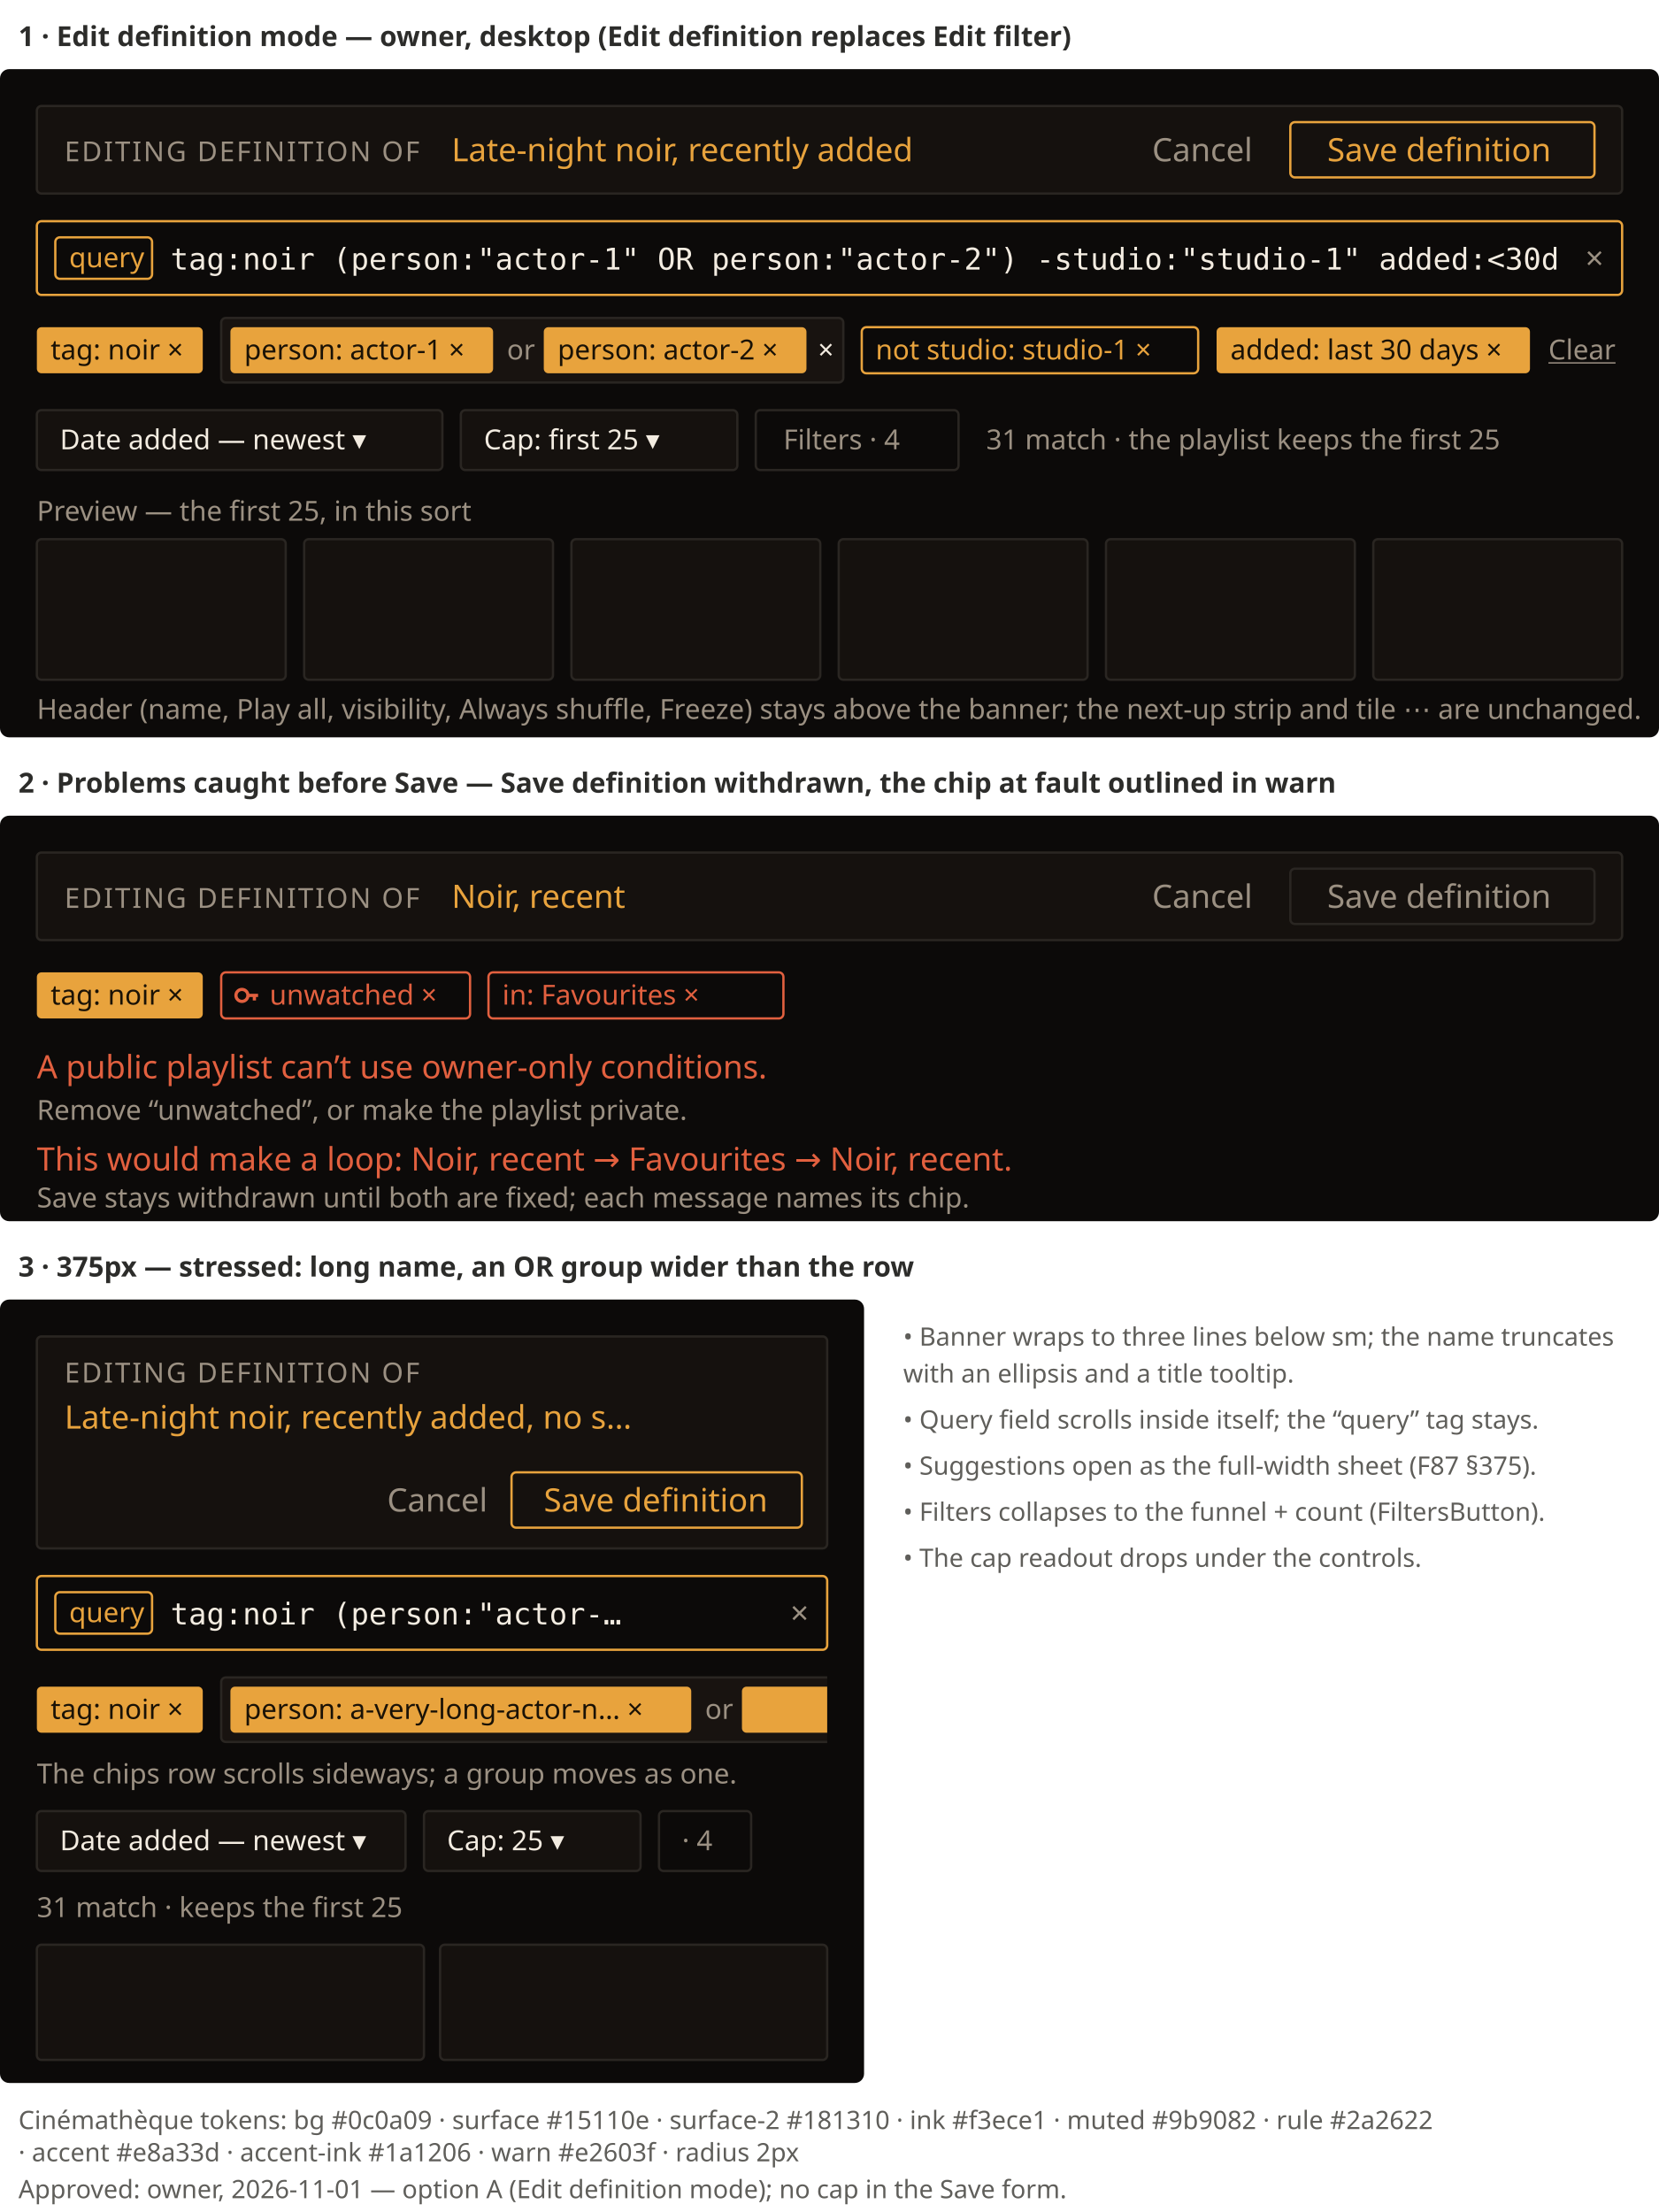
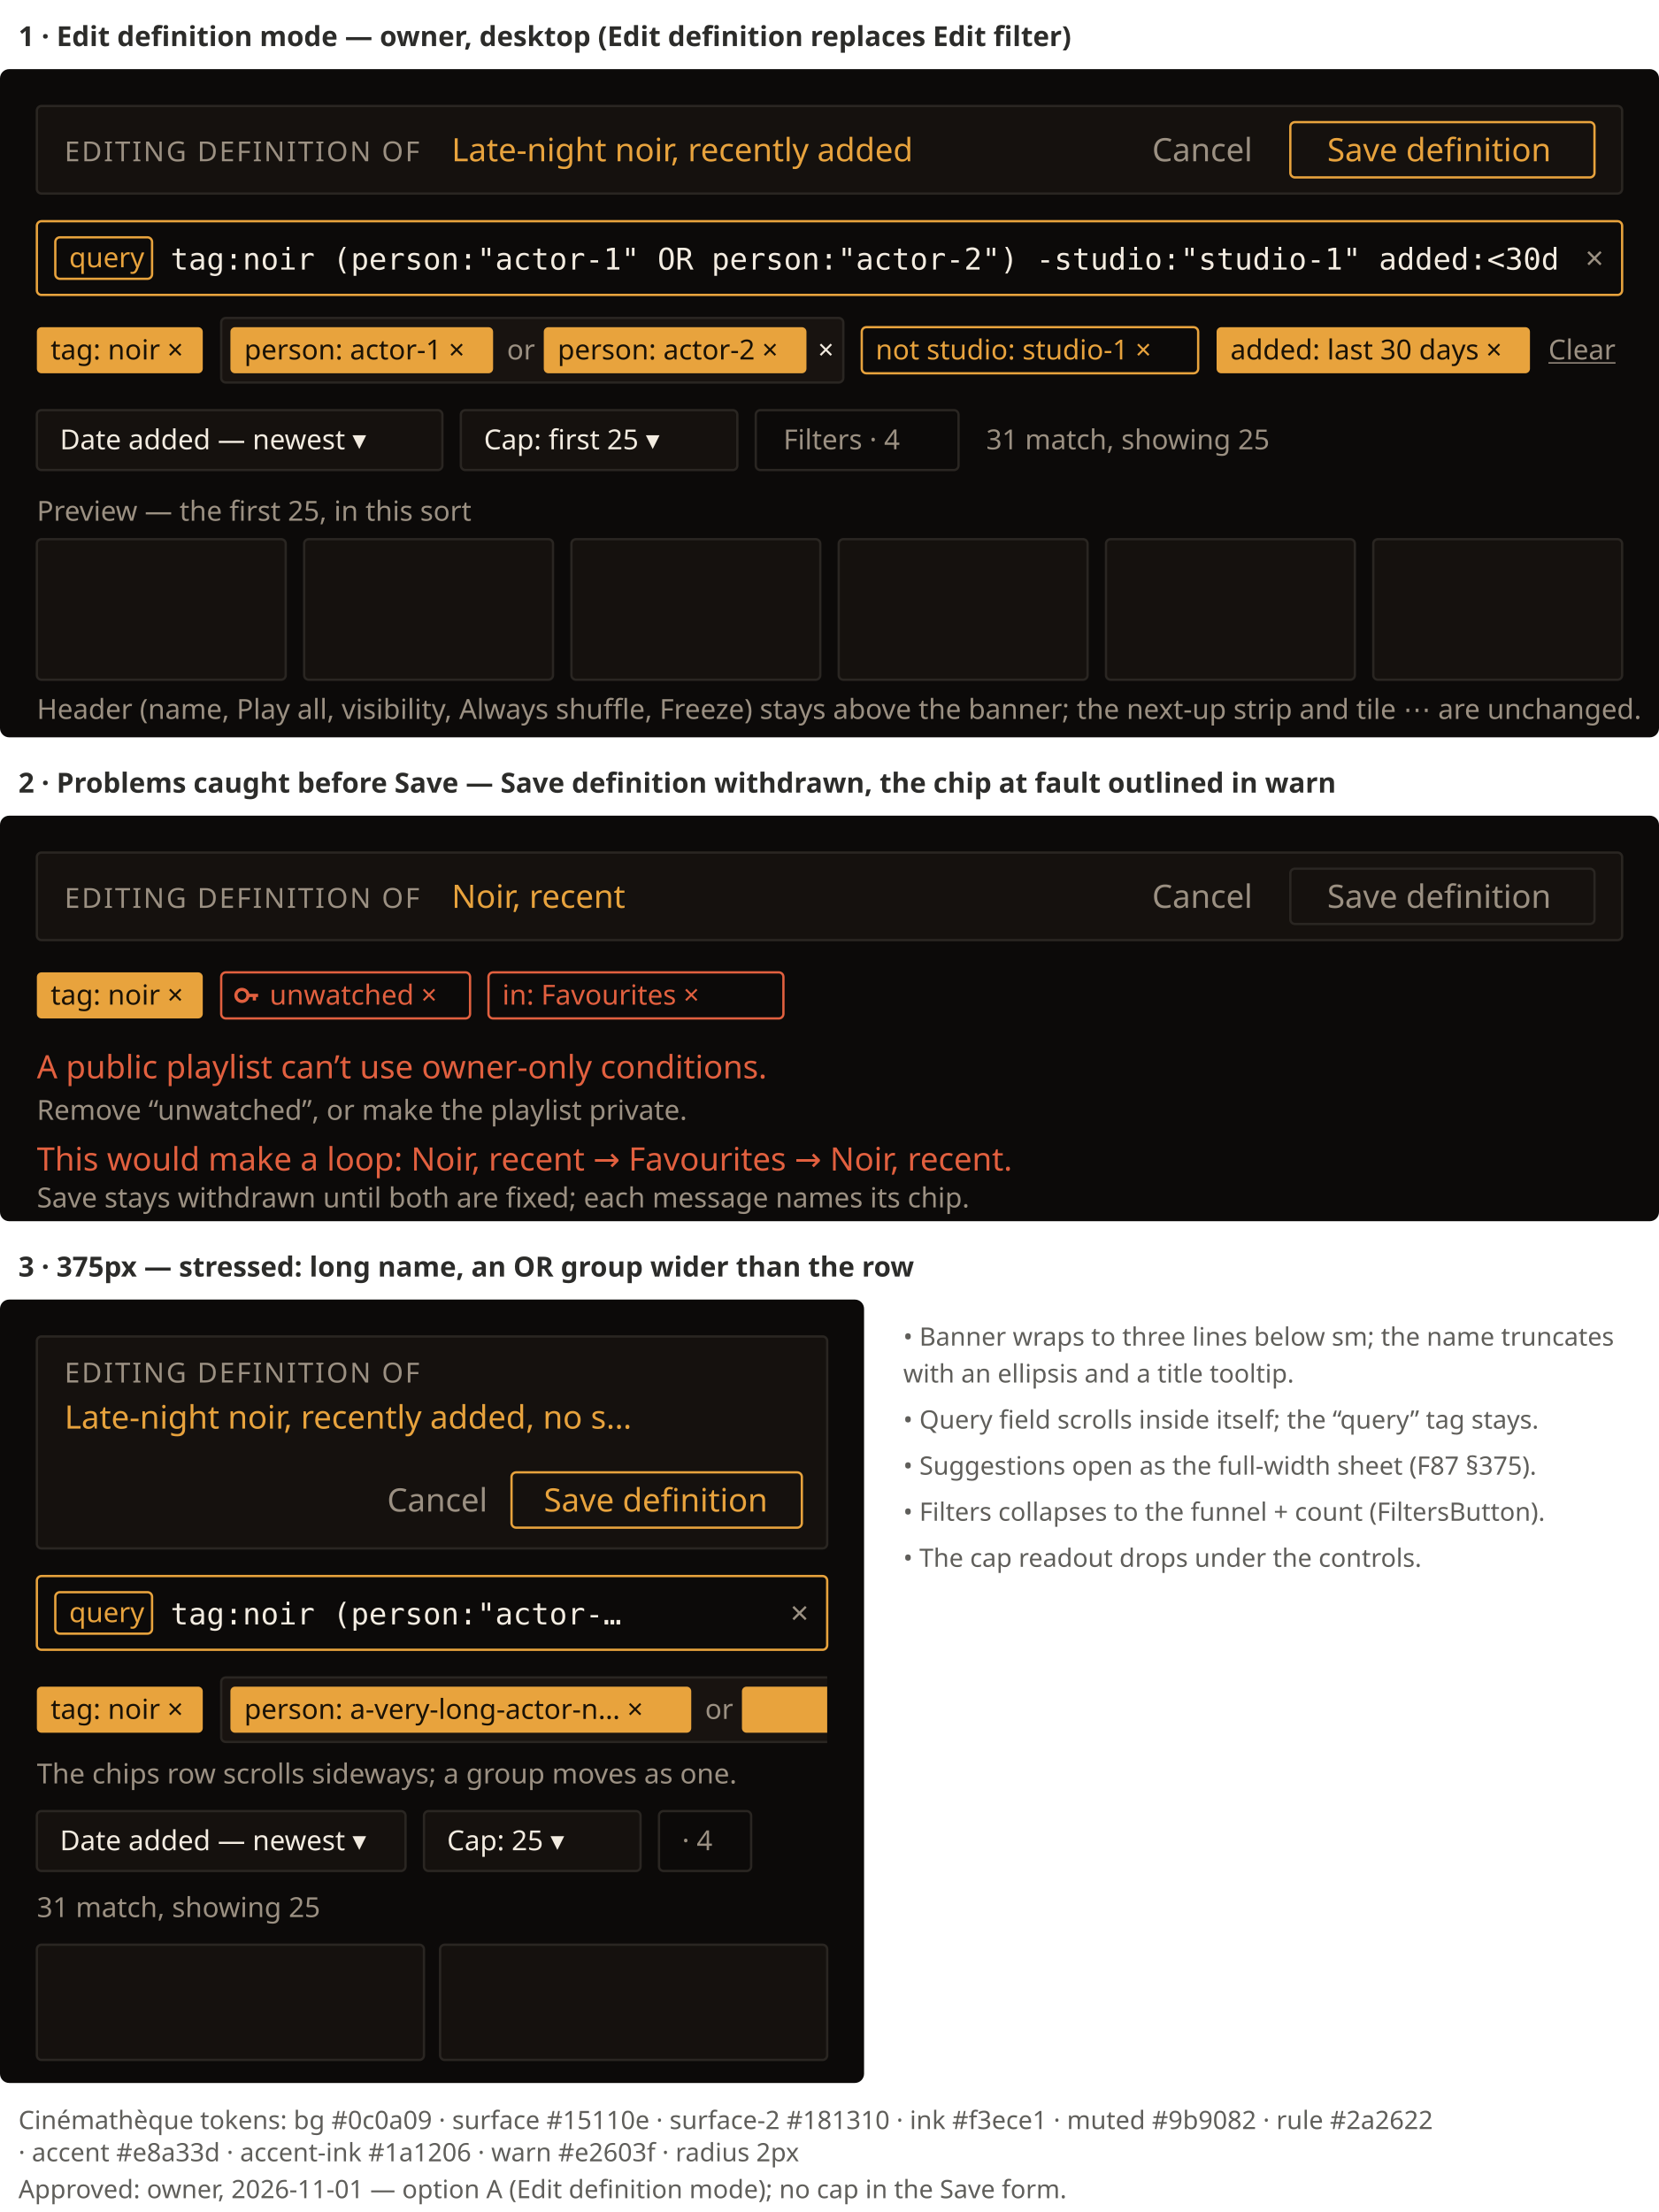
<svg xmlns="http://www.w3.org/2000/svg" width="720" height="960" viewBox="0 0 720 960" role="img" aria-labelledby="t d">
  <defs>
    <style>
      text { font-family: Archivo, 'Archivo Variable', sans-serif; fill: #f3ece1; font-size: 14px; }
      .mono { font-family: ui-monospace, 'Cascadia Mono', Menlo, Consolas, monospace; font-size: 13px; }
      .serif { font-family: Fraunces, Georgia, serif; }
      .m { fill: #9b9082; } .a { fill: #e8a33d; } .w { fill: #e2603f; } .ai { fill: #1a1206; }
      .s12 { font-size: 12px; }
      .ttl { font-size: 12px; font-weight: 600; fill: #2c2c2a; }
      .note { font-size: 11px; fill: #5f5e5a; }
    </style>
    <symbol id="key" viewBox="0 0 12 12">
      <circle cx="4" cy="6" r="2.6" fill="none" stroke="#1a1206" stroke-width="1.4" />
      <path d="M6.6 6h4.4M9.4 6v2.2" stroke="#1a1206" stroke-width="1.4" fill="none" />
    </symbol>
    <symbol id="keyw" viewBox="0 0 12 12">
      <circle cx="4" cy="6" r="2.6" fill="none" stroke="#e2603f" stroke-width="1.4" />
      <path d="M6.6 6h4.4M9.4 6v2.2" stroke="#e2603f" stroke-width="1.4" fill="none" />
    </symbol>
  </defs>
  <rect width="720" height="960" fill="#ffffff" />
  <text x="8" y="20" class="ttl">1 · Edit definition mode — owner, desktop (Edit definition replaces Edit filter)</text>
  <rect x="0" y="30" width="720" height="290" rx="4" fill="#0c0a09" />
  <rect x="16" y="46" width="688" height="38" rx="2" fill="#15110e" stroke="#2a2622" />
  <text x="28" y="70" class="m s12" letter-spacing="0.8">EDITING DEFINITION OF</text>
  <text x="196" y="70" class="a">Late-night noir, recently added</text>
  <text x="500" y="70" class="m">Cancel</text>
  <rect x="560" y="53" width="132" height="24" rx="2" fill="none" stroke="#e8a33d" />
  <text x="576" y="70" class="a">Save definition</text>
  <rect x="16" y="96" width="688" height="32" rx="2" fill="#0c0a09" stroke="#e8a33d" />
  <rect x="24" y="103" width="42" height="18" rx="2" fill="none" stroke="#e8a33d" />
  <text x="30" y="116" class="a s12">query</text>
  <text x="74" y="117" class="mono">tag:noir (person:"actor-1" OR person:"actor-2") -studio:"studio-1" added:&lt;30d</text>
  <text x="688" y="117" class="m">×</text>
  <rect x="16" y="142" width="72" height="20" rx="2" fill="#e8a33d" />
  <text x="22" y="156" class="ai s12">tag: noir  ×</text>
  <rect x="96" y="138" width="270" height="28" rx="2" fill="#181310" stroke="#2a2622" />
  <rect x="100" y="142" width="114" height="20" rx="2" fill="#e8a33d" />
  <text x="106" y="156" class="ai s12">person: actor-1  ×</text>
  <text x="220" y="156" class="m s12">or</text>
  <rect x="236" y="142" width="114" height="20" rx="2" fill="#e8a33d" />
  <text x="242" y="156" class="ai s12">person: actor-2  ×</text>
  <text x="355" y="156" class="s12">×</text>
  <rect x="374" y="142" width="146" height="20" rx="2" fill="none" stroke="#e8a33d" />
  <text x="380" y="156" class="a s12">not studio: studio-1  ×</text>
  <rect x="528" y="142" width="136" height="20" rx="2" fill="#e8a33d" />
  <text x="534" y="156" class="ai s12">added: last 30 days  ×</text>
  <text x="672" y="156" class="m s12" text-decoration="underline">Clear</text>
  <rect x="16" y="178" width="176" height="26" rx="2" fill="#15110e" stroke="#2a2622" />
  <text x="26" y="195" class="s12">Date added — newest   ▾</text>
  <rect x="200" y="178" width="120" height="26" rx="2" fill="#15110e" stroke="#2a2622" />
  <text x="210" y="195" class="s12">Cap: first 25   ▾</text>
  <rect x="328" y="178" width="88" height="26" rx="2" fill="none" stroke="#2a2622" />
  <text x="340" y="195" class="m s12">Filters · 4</text>
-   <text x="428" y="195" class="m s12">31 match · the playlist keeps the first 25</text>
+   <text x="428" y="195" class="m s12">31 match, showing 25</text>
  <text x="16" y="226" class="m s12">Preview — the first 25, in this sort</text>
  <g fill="#15110e" stroke="#2a2622">
    <rect x="16" y="234" width="108" height="61" rx="2" />
    <rect x="132" y="234" width="108" height="61" rx="2" />
    <rect x="248" y="234" width="108" height="61" rx="2" />
    <rect x="364" y="234" width="108" height="61" rx="2" />
    <rect x="480" y="234" width="108" height="61" rx="2" />
    <rect x="596" y="234" width="108" height="61" rx="2" />
  </g>
  <text x="16" y="312" class="m s12">Header (name, Play all, visibility, Always shuffle, Freeze) stays above the banner; the next-up strip and tile ⋯ are unchanged.</text>
  <text x="8" y="344" class="ttl">2 · Problems caught before Save — Save definition withdrawn, the chip at fault outlined in warn</text>
  <rect x="0" y="354" width="720" height="176" rx="4" fill="#0c0a09" />
  <rect x="16" y="370" width="688" height="38" rx="2" fill="#15110e" stroke="#2a2622" />
  <text x="28" y="394" class="m s12" letter-spacing="0.8">EDITING DEFINITION OF</text>
  <text x="196" y="394" class="a">Noir, recent</text>
  <text x="500" y="394" class="m">Cancel</text>
  <rect x="560" y="377" width="132" height="24" rx="2" fill="none" stroke="#2a2622" />
  <text x="576" y="394" class="m">Save definition</text>
  <rect x="16" y="422" width="72" height="20" rx="2" fill="#e8a33d" />
  <text x="22" y="436" class="ai s12">tag: noir  ×</text>
  <rect x="96" y="422" width="108" height="20" rx="2" fill="none" stroke="#e2603f" />
  <use href="#keyw" x="101" y="426" width="12" height="12" />
  <text x="117" y="436" class="w s12">unwatched  ×</text>
  <rect x="212" y="422" width="128" height="20" rx="2" fill="none" stroke="#e2603f" />
  <text x="218" y="436" class="w s12">in: Favourites  ×</text>
  <text x="16" y="468" class="w">A public playlist can’t use owner-only conditions.</text>
  <text x="16" y="486" class="m s12">Remove “unwatched”, or make the playlist private.</text>
  <text x="16" y="508" class="w">This would make a loop: Noir, recent → Favourites → Noir, recent.</text>
  <text x="16" y="524" class="m s12">Save stays withdrawn until both are fixed; each message names its chip.</text>
  <text x="8" y="554" class="ttl">3 · 375px — stressed: long name, an OR group wider than the row</text>
  <rect x="0" y="564" width="375" height="340" rx="4" fill="#0c0a09" />
  <rect x="16" y="580" width="343" height="92" rx="2" fill="#15110e" stroke="#2a2622" />
  <text x="28" y="600" class="m s12" letter-spacing="0.8">EDITING DEFINITION OF</text>
  <text x="28" y="620" class="a">Late-night noir, recently added, no s…</text>
  <text x="168" y="656" class="m">Cancel</text>
  <rect x="222" y="639" width="126" height="24" rx="2" fill="none" stroke="#e8a33d" />
  <text x="236" y="656" class="a">Save definition</text>
  <rect x="16" y="684" width="343" height="32" rx="2" fill="#0c0a09" stroke="#e8a33d" />
  <rect x="24" y="691" width="42" height="18" rx="2" fill="none" stroke="#e8a33d" />
  <text x="30" y="704" class="a s12">query</text>
  <text x="74" y="705" class="mono">tag:noir (person:"actor-…</text>
  <text x="343" y="705" class="m">×</text>
  <clipPath id="row375">
    <rect x="16" y="726" width="343" height="32" />
  </clipPath>
  <g clip-path="url(#row375)">
    <rect x="16" y="732" width="72" height="20" rx="2" fill="#e8a33d" />
    <text x="22" y="746" class="ai s12">tag: noir  ×</text>
    <rect x="96" y="728" width="380" height="28" rx="2" fill="#181310" stroke="#2a2622" />
    <rect x="100" y="732" width="200" height="20" rx="2" fill="#e8a33d" />
    <text x="106" y="746" class="ai s12">person: a-very-long-actor-n…  ×</text>
    <text x="306" y="746" class="m s12">or</text>
    <rect x="322" y="732" width="114" height="20" rx="2" fill="#e8a33d" />
  </g>
  <text x="16" y="774" class="m s12">The chips row scrolls sideways; a group moves as one.</text>
  <rect x="16" y="786" width="160" height="26" rx="2" fill="#15110e" stroke="#2a2622" />
  <text x="26" y="803" class="s12">Date added — newest ▾</text>
  <rect x="184" y="786" width="94" height="26" rx="2" fill="#15110e" stroke="#2a2622" />
  <text x="194" y="803" class="s12">Cap: 25 ▾</text>
  <rect x="286" y="786" width="40" height="26" rx="2" fill="none" stroke="#2a2622" />
  <text x="296" y="803" class="m s12">· 4</text>
-   <text x="16" y="832" class="m s12">31 match · keeps the first 25</text>
+   <text x="16" y="832" class="m s12">31 match, showing 25</text>
  <g fill="#15110e" stroke="#2a2622">
    <rect x="16" y="844" width="168" height="50" rx="2" />
    <rect x="191" y="844" width="168" height="50" rx="2" />
  </g>
  <text x="392" y="584" class="note">• Banner wraps to three lines below sm; the name truncates</text>
  <text x="392" y="600" class="note">  with an ellipsis and a title tooltip.</text>
  <text x="392" y="620" class="note">• Query field scrolls inside itself; the “query” tag stays.</text>
  <text x="392" y="640" class="note">• Suggestions open as the full-width sheet (F87 §375).</text>
  <text x="392" y="660" class="note">• Filters collapses to the funnel + count (FiltersButton).</text>
  <text x="392" y="680" class="note">• The cap readout drops under the controls.</text>
  <text x="8" y="924" class="note">Cinémathèque tokens: bg #0c0a09 · surface #15110e · surface-2 #181310 · ink #f3ece1 · muted #9b9082 · rule #2a2622</text>
  <text x="8" y="938" class="note">· accent #e8a33d · accent-ink #1a1206 · warn #e2603f · radius 2px</text>
  <text x="8" y="954" class="note">Approved: owner, 2026-11-01 — option A (Edit definition mode); no cap in the Save form.</text>
</svg>
